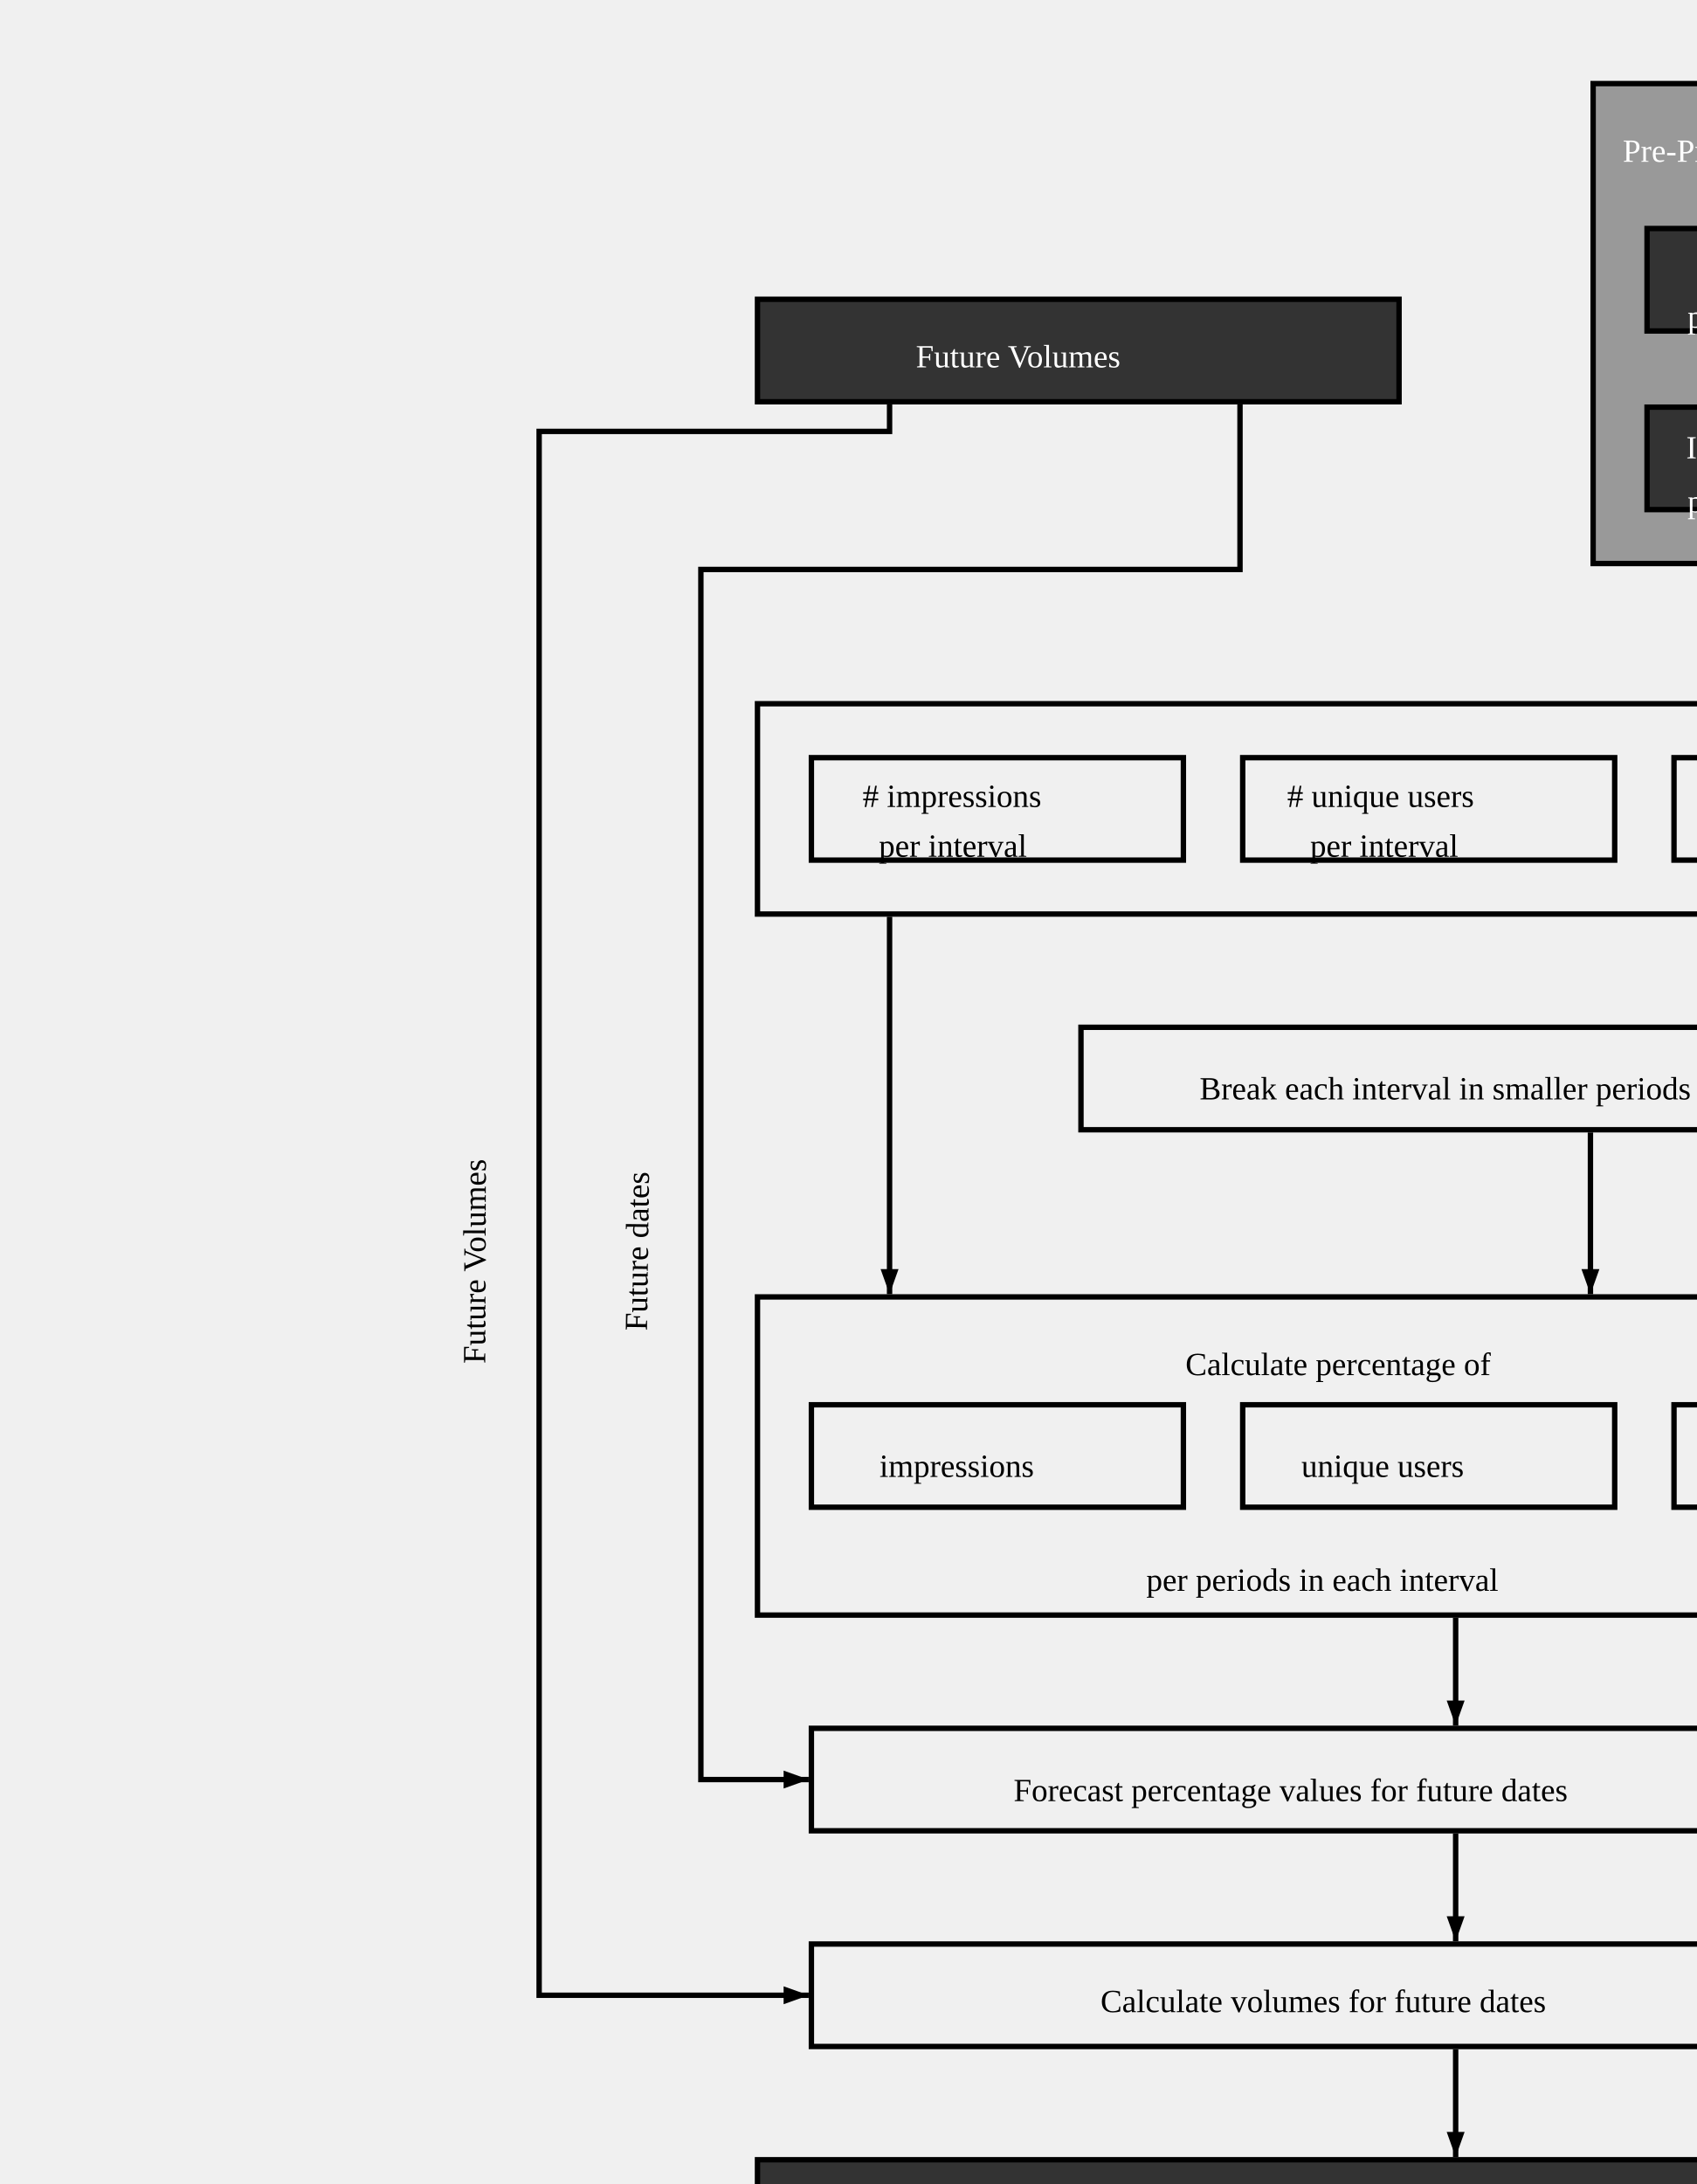
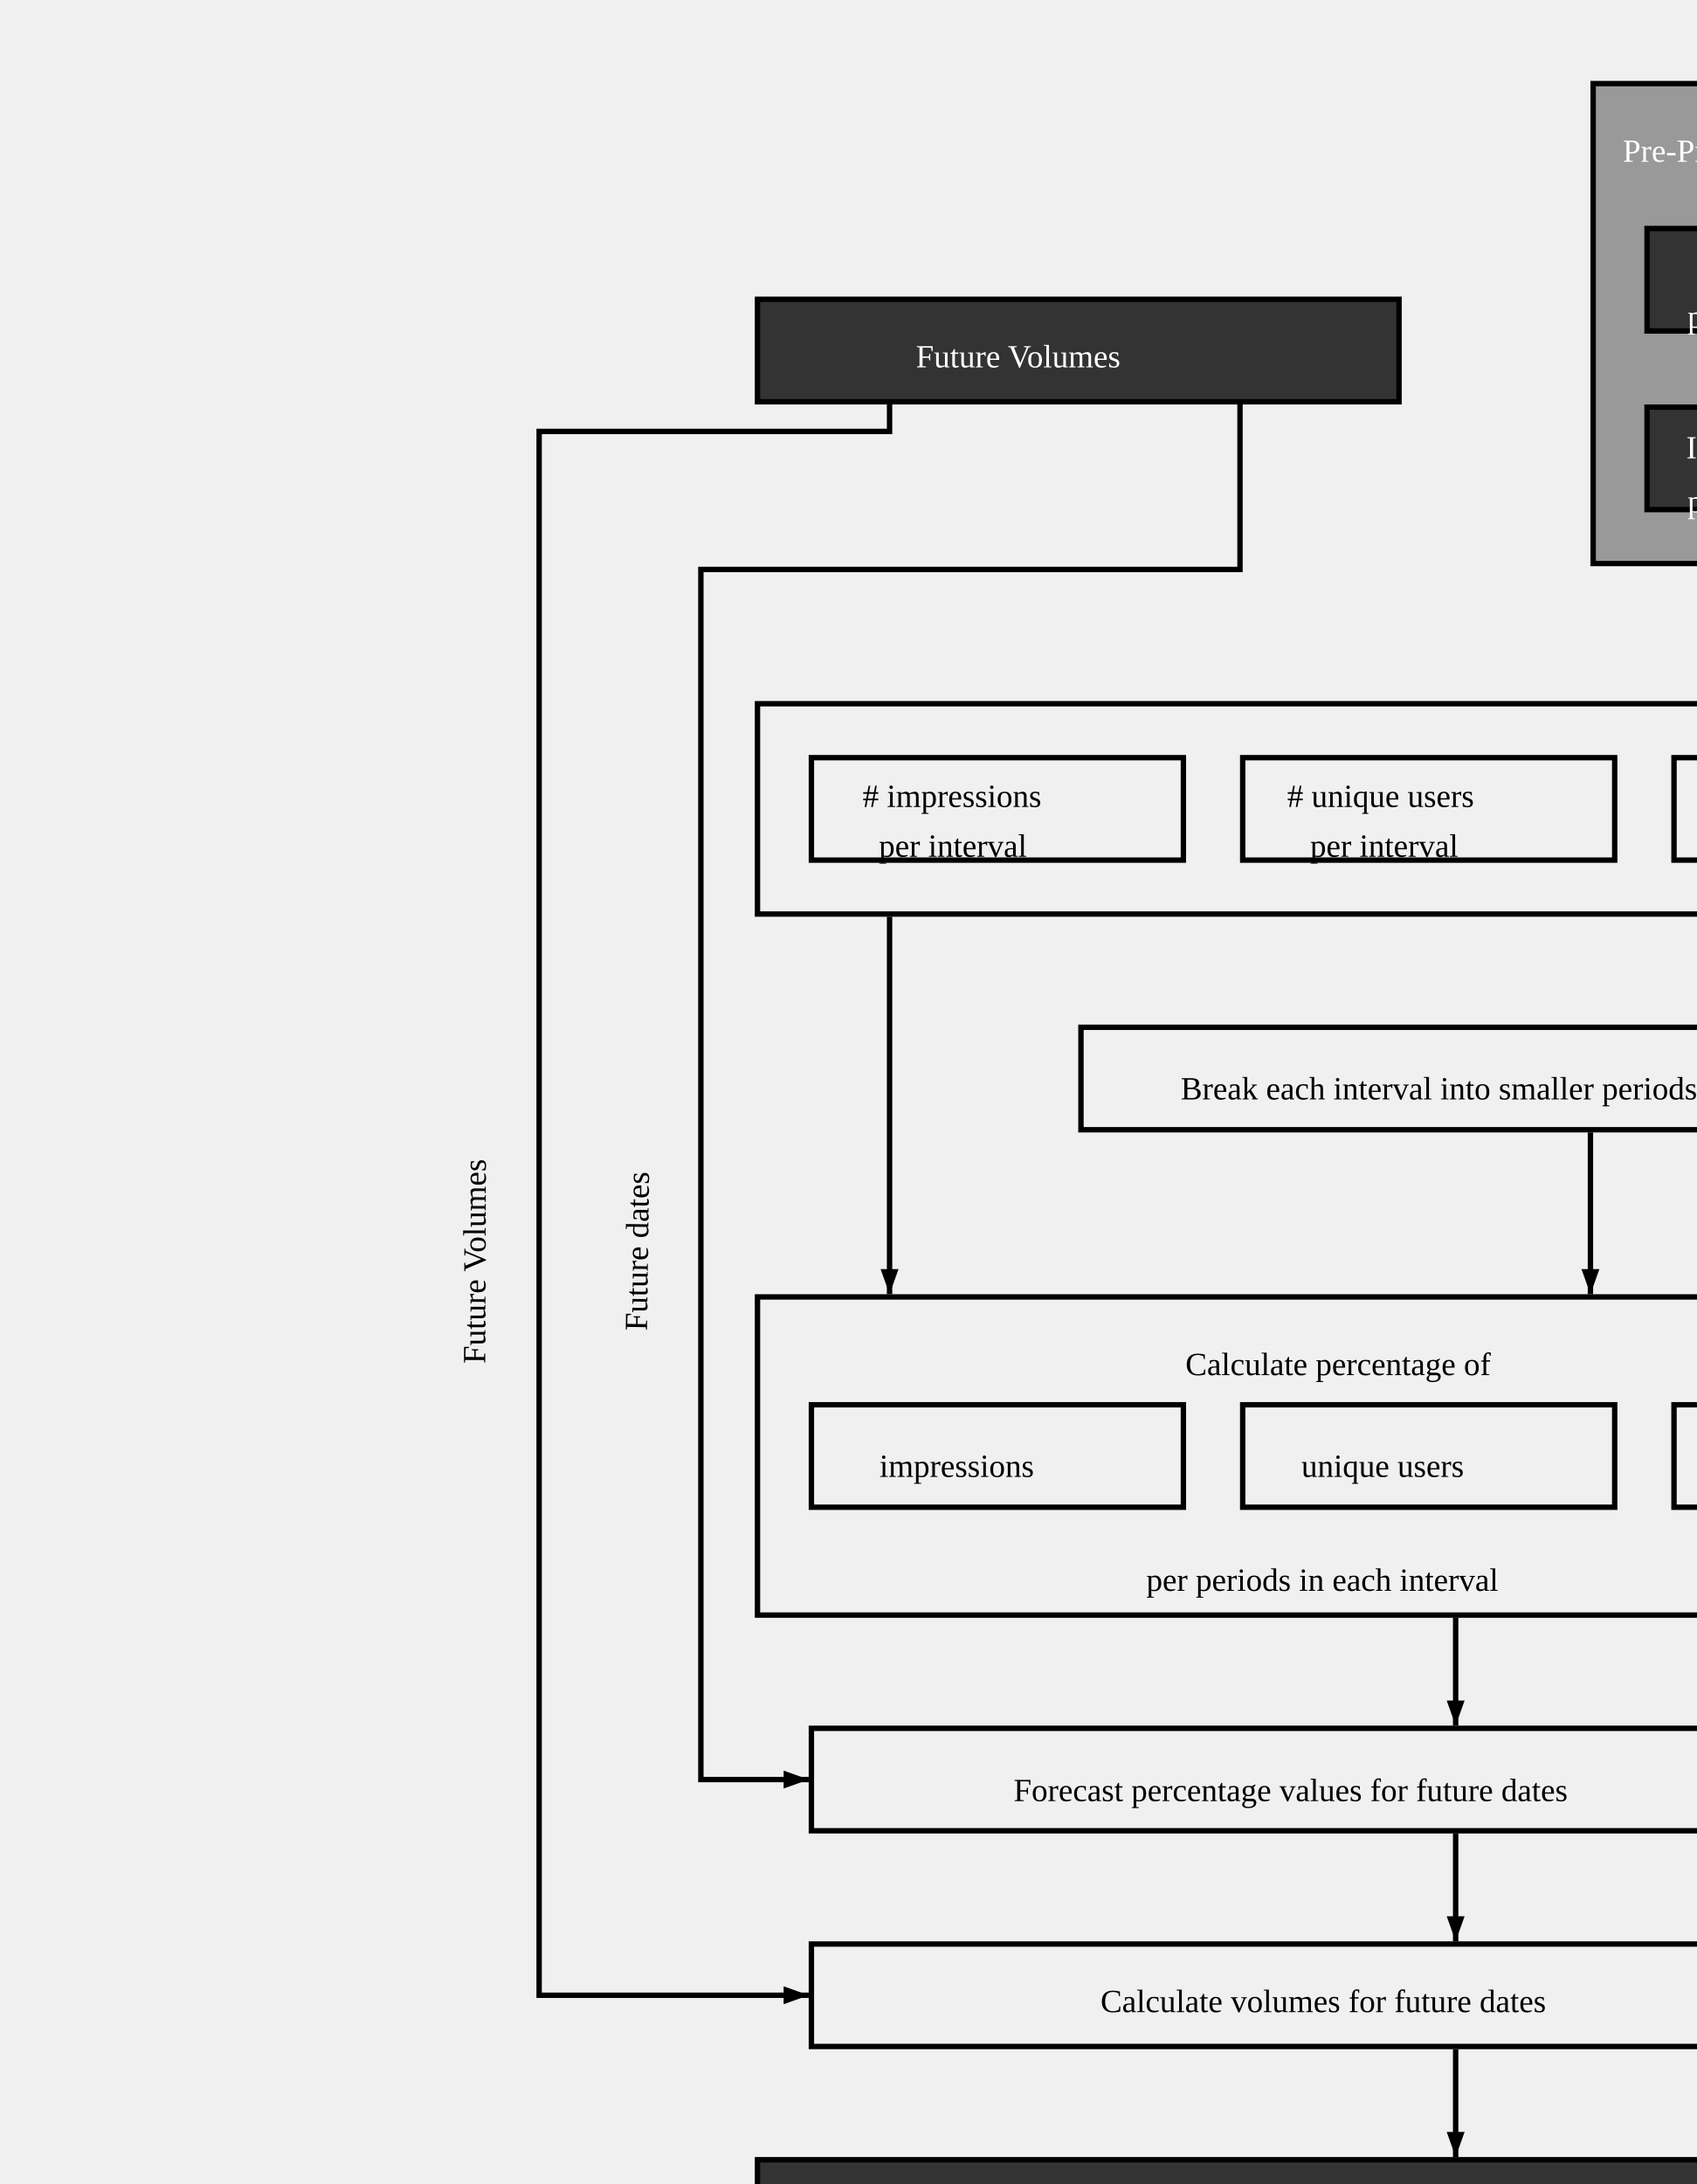
<svg xmlns="http://www.w3.org/2000/svg" xmlns:ns1="http://latexdraw.sourceforge.net/namespaces/latexdraw" version="1.1" baseProfile="full">
  <g>
    <g ns1:type="rectangle" id="id172">
      <rect x="281.0" y="801.0" width="498.0" height="38.0" ns1:borderPos="outer" stroke-width="2.0" stroke="black" fill="#333333" />
    </g>
    <g ns1:type="rectangle" id="id2">
      <rect x="281.0" y="261.0" width="498.0" height="78.0" ns1:borderPos="outer" stroke-width="2.0" stroke="black" fill="none" />
    </g>
    <g ns1:type="rectangle" id="id5">
      <rect x="301.0" y="281.0" width="138.0" height="38.0" ns1:borderPos="outer" stroke-width="2.0" stroke="black" fill="none" />
    </g>
    <g ns1:type="rectangle" id="id8">
      <rect x="461.0" y="281.0" width="138.0" height="38.0" ns1:borderPos="outer" stroke-width="2.0" stroke="black" fill="none" />
    </g>
    <g ns1:type="rectangle" id="id9">
      <rect x="621.0" y="281.0" width="138.0" height="38.0" ns1:borderPos="outer" stroke-width="2.0" stroke="black" fill="none" />
    </g>
    <g ns1:type="rectangle" id="id17">
      <rect x="591.0" y="31.0" width="158.0" height="178.0" ns1:borderPos="outer" stroke-width="2.0" stroke="black" fill="#999999" />
    </g>
    <g ns1:type="rectangle" id="id18">
      <rect x="611.0" y="84.75" width="118.0" height="38.0" ns1:borderPos="outer" stroke-width="2.0" stroke="black" fill="#333333" />
    </g>
    <g ns1:type="rectangle" id="id19">
      <rect x="611.0" y="151.0" width="118.0" height="38.0" ns1:borderPos="outer" stroke-width="2.0" stroke="black" fill="#333333" />
    </g>
    <g ns1:type="rectangle" id="id29">
      <rect x="401.0" y="381.0" width="378.0" height="38.0" ns1:borderPos="outer" stroke-width="2.0" stroke="black" fill="none" />
    </g>
    <g ns1:type="rectangle" id="id40">
      <rect x="281.0" y="481.0" width="498.0" height="118.0" ns1:borderPos="outer" stroke-width="2.0" stroke="black" fill="none" />
    </g>
    <g ns1:type="rectangle" id="id41">
      <rect x="301.0" y="521.0" width="138.0" height="38.0" ns1:borderPos="outer" stroke-width="2.0" stroke="black" fill="none" />
    </g>
    <g ns1:type="rectangle" id="id42">
      <rect x="461.0" y="521.0" width="138.0" height="38.0" ns1:borderPos="outer" stroke-width="2.0" stroke="black" fill="none" />
    </g>
    <g ns1:type="rectangle" id="id43">
      <rect x="621.0" y="521.0" width="138.0" height="38.0" ns1:borderPos="outer" stroke-width="2.0" stroke="black" fill="none" />
    </g>
    <g ns1:type="rectangle" id="id53">
      <rect x="301.0" y="641.0" width="478.0" height="38.0" ns1:borderPos="outer" stroke-width="2.0" stroke="black" fill="none" />
    </g>
    <g ns1:type="rectangle" id="id54">
      <rect x="301.0" y="721.0" width="478.0" height="38.0" ns1:borderPos="outer" stroke-width="2.0" stroke="black" fill="none" />
    </g>
    <g ns1:type="text" id="id61" fill="white" ns1:position="bl">
      <text x="602.0" y="60.0">Pre-Processing (i)</text>
    </g>
    <g ns1:type="text" id="id65" fill="white" ns1:position="bl">
      <text x="629.75" y="100.0">New Users</text>
    </g>
    <g ns1:type="text" id="id68" fill="white" ns1:position="bl">
      <text x="626.0" y="121.5">per interval</text>
    </g>
    <g ns1:type="text" id="id71" fill="white" ns1:position="bl">
      <text x="625.5" y="170.0">Impressions</text>
    </g>
    <g ns1:type="text" id="id74" fill="white" ns1:position="bl">
      <text x="626.0" y="190.0">per interval</text>
    </g>
    <g ns1:type="text" id="id77" fill="black" ns1:position="bl">
      <text x="320.0" y="299.28"># impressions</text>
    </g>
    <g ns1:type="text" id="id80" fill="black" ns1:position="bl">
      <text x="477.5" y="299.28"># unique users</text>
    </g>
    <g ns1:type="text" id="id83" fill="black" ns1:position="bl">
      <text x="647.0" y="297.325"># new users</text>
    </g>
    <g ns1:type="text" id="id86" fill="black" ns1:position="bl">
-       <text x="445.0" y="407.75">Break each interval in smaller periods</text>
+       <text x="438.0" y="407.75">Break each interval into smaller periods</text>
    </g>
    <g ns1:type="text" id="id92" fill="black" ns1:position="bl">
      <text x="326.0" y="317.75">per interval</text>
    </g>
    <g ns1:type="text" id="id118" fill="black" ns1:position="bl">
      <text x="486.0" y="317.75">per interval</text>
    </g>
    <g ns1:type="text" id="id120" fill="black" ns1:position="bl">
      <text x="646.0" y="317.75">per interval</text>
    </g>
    <g ns1:type="text" id="id124" fill="black" ns1:position="bl">
      <text x="439.75" y="510.0">Calculate percentage of </text>
    </g>
    <g ns1:type="text" id="id127" fill="black" ns1:position="bl">
      <text x="425.25" y="590.0">per periods in each interval</text>
    </g>
    <g ns1:type="text" id="id130" fill="black" ns1:position="bl">
      <text x="326.25" y="547.75">impressions</text>
    </g>
    <g ns1:type="text" id="id133" fill="black" ns1:position="bl">
      <text x="482.75" y="547.75">unique users</text>
    </g>
    <g ns1:type="text" id="id136" fill="black" ns1:position="bl">
      <text x="647.25" y="546.0">new entries</text>
    </g>
    <g ns1:type="text" id="id162" fill="black" ns1:position="bl">
      <text x="376.0" y="668.0">Forecast percentage values for future dates</text>
    </g>
    <g ns1:type="text" id="id165" fill="black" ns1:position="bl">
      <text x="408.25" y="746.25">Calculate volumes for future dates</text>
    </g>
    <g ns1:type="text" id="id168" fill="white" ns1:position="bl">
      <text x="365.5" y="827.75">Volumes in future dates per smaller period</text>
    </g>
    <g ns1:type="rectangle" id="id174">
      <rect x="281.0" y="111.0" width="238.0" height="38.0" ns1:borderPos="outer" stroke-width="2.0" stroke="black" fill="#333333" />
    </g>
    <g ns1:type="text" id="id176" fill="white" ns1:position="bl">
      <text x="339.75" y="136.25">Future Volumes</text>
    </g>
    <g ns1:type="joinedLines" id="id254">
      <polyline points="670.0,210.0 670.0,260.0 " stroke-width="2.0" stroke="black" ns1:rotationAngle="0.0" marker-end="url(#arrow1-254)" />
    </g>
    <g ns1:type="joinedLines" id="id258">
      <polyline points="670.0,230.0 800.0,230.0 800.0,400.0 780.0,400.0 " stroke-width="2.0" stroke="black" fill="none" ns1:rotationAngle="0.0" marker-end="url(#arrow1-258)" />
    </g>
    <g ns1:type="joinedLines" id="id261">
      <polyline points="330.0,340.0 330.0,480.0 " stroke-width="2.0" stroke="black" ns1:rotationAngle="0.0" marker-end="url(#arrow1-261)" />
    </g>
    <g ns1:type="joinedLines" id="id262">
      <polyline points="590.0,420.0 590.0,480.0 " stroke-width="2.0" stroke="black" ns1:rotationAngle="0.0" marker-end="url(#arrow1-262)" />
    </g>
    <g ns1:type="joinedLines" id="id281">
      <polyline points="540.0,600.0 540.0,640.0 " stroke-width="2.0" stroke="black" ns1:rotationAngle="0.0" marker-end="url(#arrow1-281)" />
    </g>
    <g ns1:type="joinedLines" id="id286">
      <polyline points="540.0,680.0 540.0,720.0 " stroke-width="2.0" stroke="black" ns1:rotationAngle="0.0" marker-end="url(#arrow1-286)" />
    </g>
    <g ns1:type="joinedLines" id="id287">
      <polyline points="540.0,760.0 540.0,800.0 " stroke-width="2.0" stroke="black" ns1:rotationAngle="0.0" marker-end="url(#arrow1-287)" />
    </g>
    <g ns1:type="joinedLines" id="id303">
      <polyline points="330.0,150.0 330.0,160.0 220.0,160.0 200.0,160.0 200.0,740.0 300.0,740.0 " stroke-width="2.0" stroke="black" fill="none" ns1:rotationAngle="0.0" marker-end="url(#arrow1-303)" />
    </g>
    <g ns1:type="text" id="id311" fill="black" ns1:position="bl" transform="rotate(270.7347) translate(-730.4583 -247.2672)">
      <text x="240.0" y="493.576">Future dates</text>
    </g>
    <g ns1:type="text" id="id314" fill="black" ns1:position="bl" transform="rotate(270.1747) translate(-685.2176 -324.2274)">
      <text x="180.0" y="505.769">Future Volumes</text>
    </g>
    <g ns1:type="joinedLines" id="id367">
      <polyline points="460.0,150.0 460.0,211.2 260.0,211.2 260.0,660.0 300.0,660.0 " stroke-width="2.0" stroke="black" fill="none" ns1:rotationAngle="0.0" marker-end="url(#arrow1-367)" />
    </g>
  </g>
  <defs>
    <marker overflow="visible" orient="auto" id="arrow1-254">
      <path d="M 0.0 0.0 L -4.652 1.661 L -4.652 0.0 L -4.652 -1.661 z " ns1:arrSizeNum="2.0" fill="black" />
    </marker>
    <marker overflow="visible" orient="auto" id="arrow1-258">
      <path d="M 0.0 0.0 L -4.652 1.661 L -4.652 0.0 L -4.652 -1.661 z " ns1:arrSizeNum="2.0" fill="black" />
    </marker>
    <marker overflow="visible" orient="auto" id="arrow1-261">
      <path d="M 0.0 0.0 L -4.652 1.661 L -4.652 0.0 L -4.652 -1.661 z " ns1:arrSizeNum="2.0" fill="black" />
    </marker>
    <marker overflow="visible" orient="auto" id="arrow1-262">
      <path d="M 0.0 0.0 L -4.652 1.661 L -4.652 0.0 L -4.652 -1.661 z " ns1:arrSizeNum="2.0" fill="black" />
    </marker>
    <marker overflow="visible" orient="auto" id="arrow1-281">
      <path d="M 0.0 0.0 L -4.652 1.661 L -4.652 0.0 L -4.652 -1.661 z " ns1:arrSizeNum="2.0" fill="black" />
    </marker>
    <marker overflow="visible" orient="auto" id="arrow1-286">
      <path d="M 0.0 0.0 L -4.652 1.661 L -4.652 0.0 L -4.652 -1.661 z " ns1:arrSizeNum="2.0" fill="black" />
    </marker>
    <marker overflow="visible" orient="auto" id="arrow1-287">
      <path d="M 0.0 0.0 L -4.652 1.661 L -4.652 0.0 L -4.652 -1.661 z " ns1:arrSizeNum="2.0" fill="black" />
    </marker>
    <marker overflow="visible" orient="auto" id="arrow1-303">
      <path d="M 0.0 0.0 L -4.652 1.661 L -4.652 0.0 L -4.652 -1.661 z " ns1:arrSizeNum="2.0" fill="black" />
    </marker>
    <marker overflow="visible" orient="auto" id="arrow1-367">
      <path d="M 0.0 0.0 L -4.652 1.661 L -4.652 0.0 L -4.652 -1.661 z " ns1:arrSizeNum="2.0" fill="black" />
    </marker>
  </defs>
</svg>
